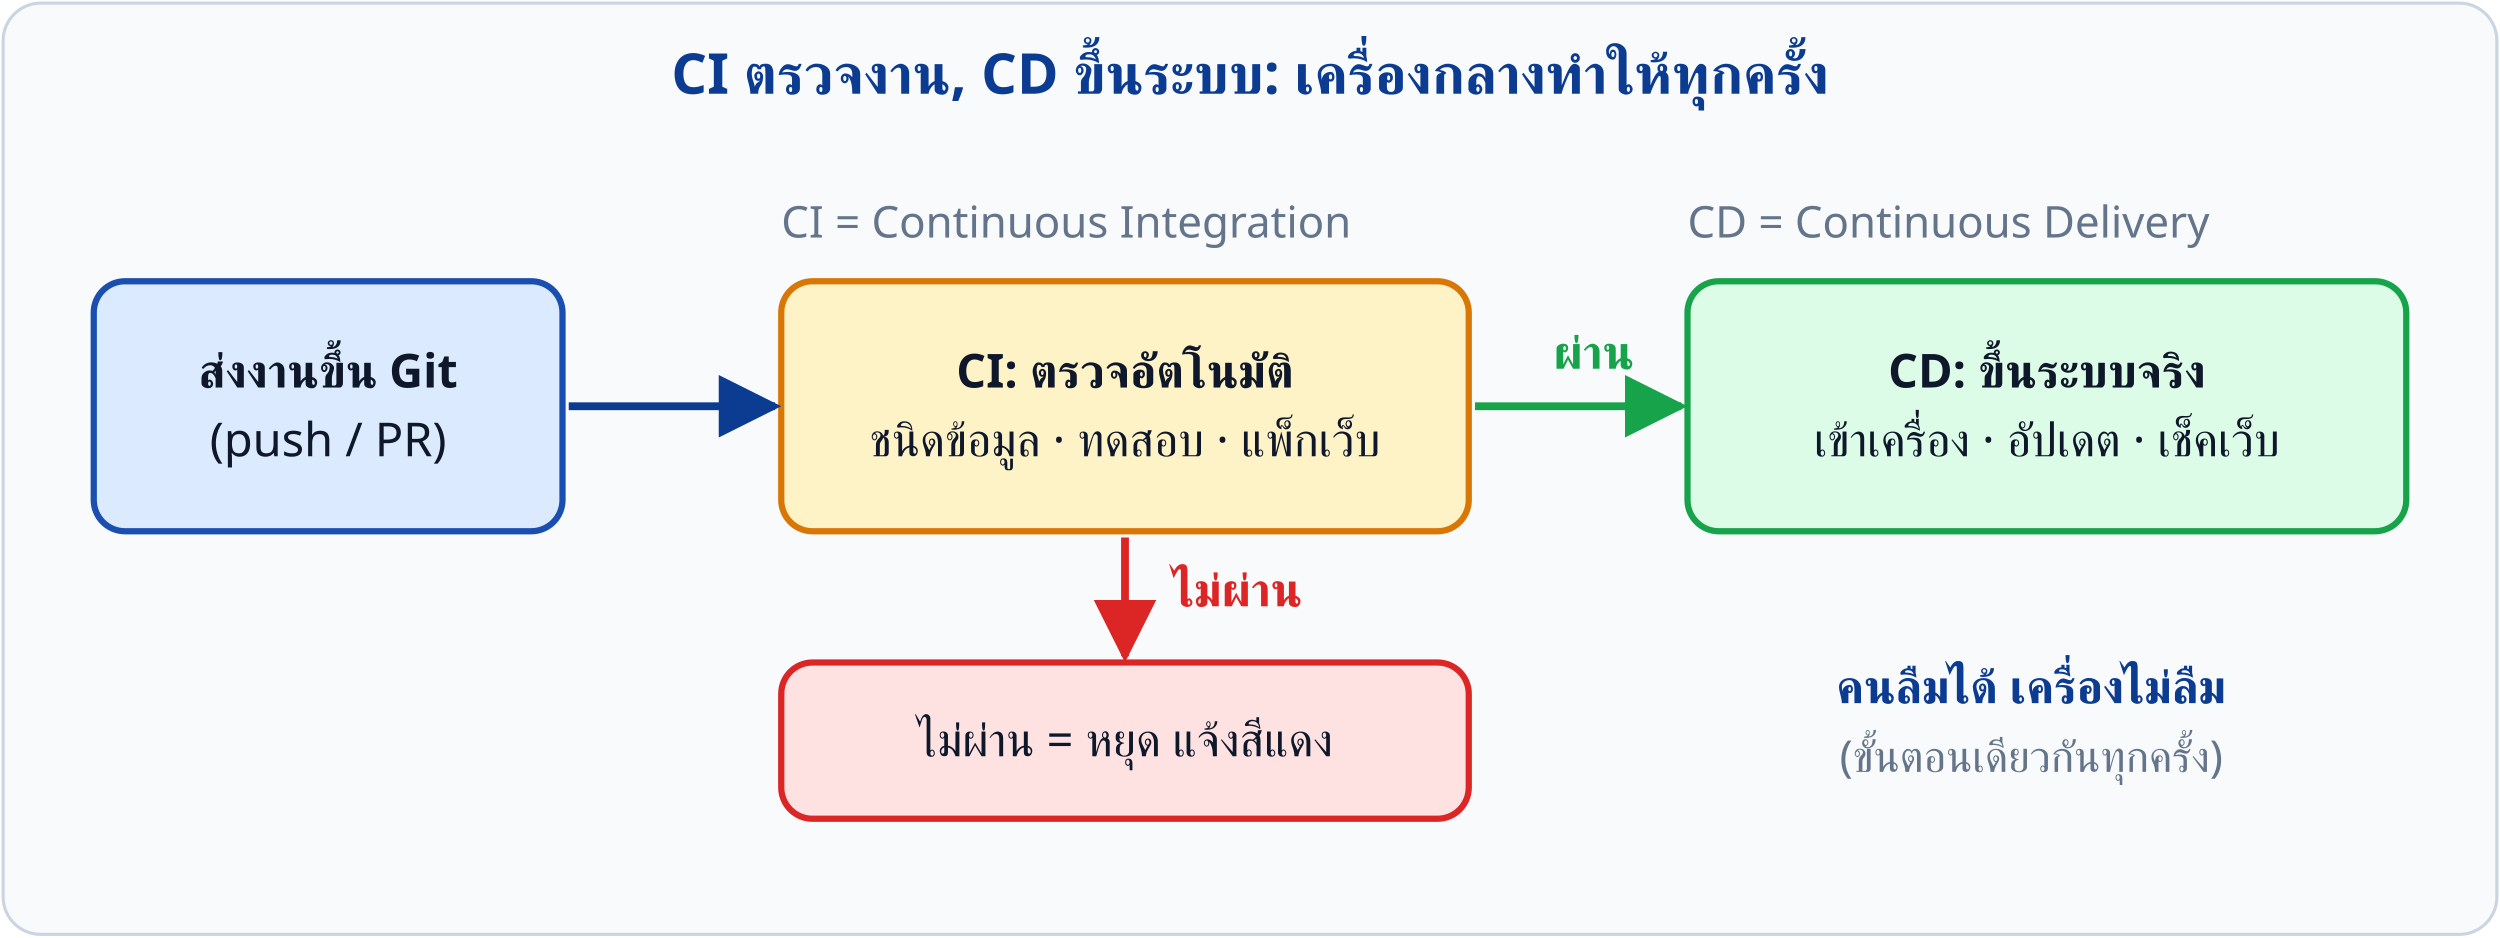
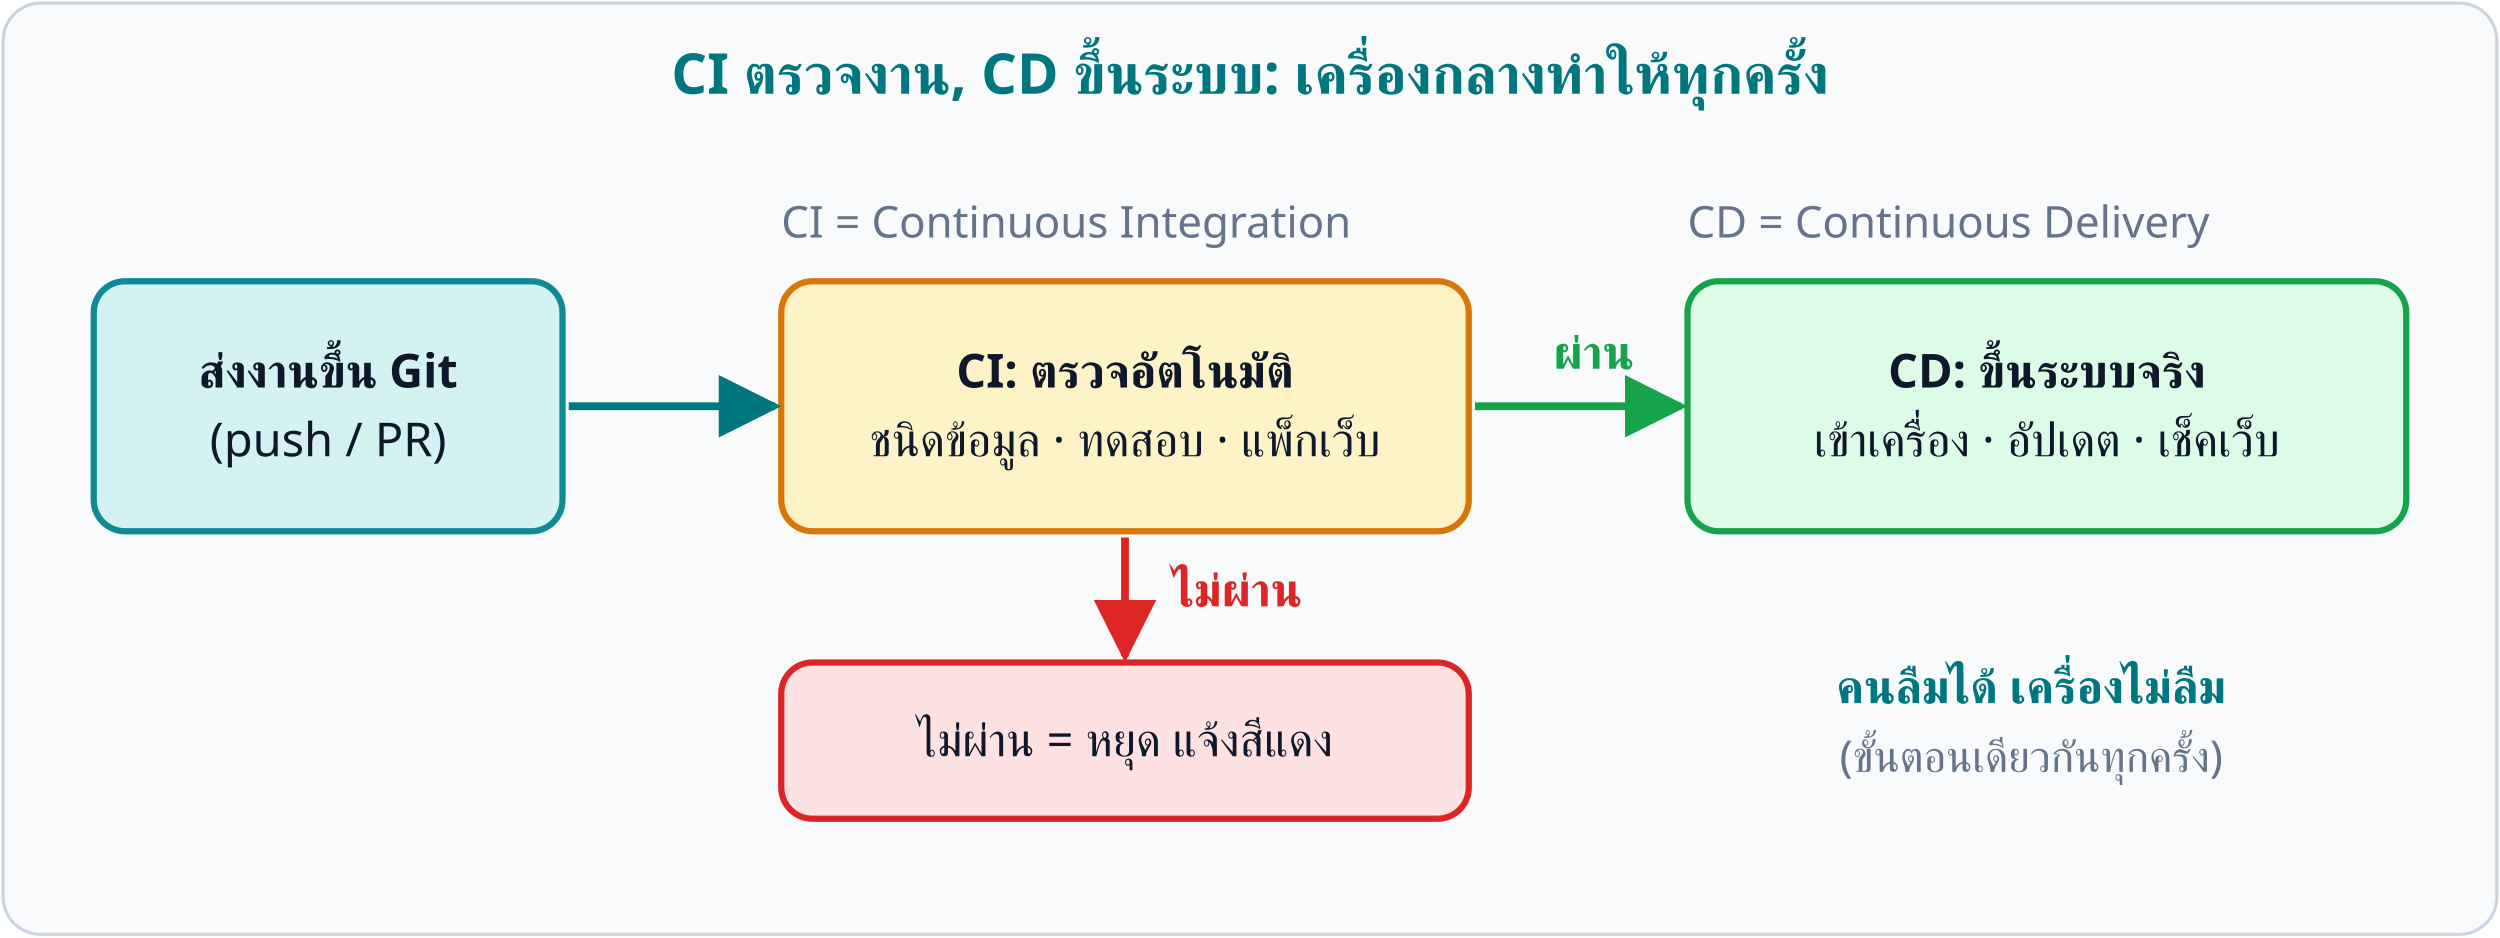
<svg xmlns="http://www.w3.org/2000/svg" viewBox="0 0 800 300" role="img" aria-label="CI กับ CD" font-family="'IBM Plex Sans Thai', Sarabun, sans-serif" font-size="16">
  <defs>
    <marker id="an" viewBox="0 0 10 10" refX="9" refY="5" markerWidth="8" markerHeight="8" orient="auto-start-reverse">
-       <path d="M0,0 L10,5 L0,10 z" fill="#0b3c91" />
+       <path d="M0,0 L10,5 L0,10 z" fill="#00767f" />
    </marker>
    <marker id="ab" viewBox="0 0 10 10" refX="9" refY="5" markerWidth="8" markerHeight="8" orient="auto-start-reverse">
-       <path d="M0,0 L10,5 L0,10 z" fill="#1a4fb0" />
+       <path d="M0,0 L10,5 L0,10 z" fill="#0e8a94" />
    </marker>
    <marker id="ao" viewBox="0 0 10 10" refX="9" refY="5" markerWidth="8" markerHeight="8" orient="auto-start-reverse">
      <path d="M0,0 L10,5 L0,10 z" fill="#d97706" />
    </marker>
    <marker id="ag" viewBox="0 0 10 10" refX="9" refY="5" markerWidth="8" markerHeight="8" orient="auto-start-reverse">
      <path d="M0,0 L10,5 L0,10 z" fill="#16a34a" />
    </marker>
    <marker id="ar" viewBox="0 0 10 10" refX="9" refY="5" markerWidth="8" markerHeight="8" orient="auto-start-reverse">
      <path d="M0,0 L10,5 L0,10 z" fill="#dc2626" />
    </marker>
    <marker id="as" viewBox="0 0 10 10" refX="9" refY="5" markerWidth="8" markerHeight="8" orient="auto-start-reverse">
      <path d="M0,0 L10,5 L0,10 z" fill="#64748b" />
    </marker>
  </defs>
  <rect x="1" y="1" width="798" height="298" rx="12" fill="#f8fafc" stroke="#cbd5e1" />
-   <text x="400" y="30" font-size="18" text-anchor="middle" fill="#0b3c91" font-weight="bold">CI ตรวจงาน, CD ขึ้นระบบ: เครื่องกลางทำให้ทุกครั้ง</text>
-   <rect x="30" y="90" width="150" height="80" rx="10" fill="#dbeafe" stroke="#1a4fb0" stroke-width="2" />
+   <text x="400" y="30" font-size="18" text-anchor="middle" fill="#00767f" font-weight="bold">CI ตรวจงาน, CD ขึ้นระบบ: เครื่องกลางทำให้ทุกครั้ง</text>
+   <rect x="30" y="90" width="150" height="80" rx="10" fill="#d5f2f3" stroke="#0e8a94" stroke-width="2" />
  <text x="105.0" y="124.0" font-size="15" text-anchor="middle" fill="#0f172a" font-weight="bold">ส่งงานขึ้น Git</text>
  <text x="105.0" y="146.0" font-size="15" text-anchor="middle" fill="#0f172a" font-weight="normal">(push / PR)</text>
  <rect x="250" y="90" width="220" height="80" rx="10" fill="#fef3c7" stroke="#d97706" stroke-width="2" />
  <text x="360.0" y="124.0" font-size="15" text-anchor="middle" fill="#0f172a" font-weight="bold">CI: ตรวจอัตโนมัติ</text>
  <text x="360.0" y="146.0" font-size="15" text-anchor="middle" fill="#0f172a" font-weight="normal">ชนิดข้อมูล · ทดสอบ · แพ็กเว็บ</text>
  <rect x="540" y="90" width="230" height="80" rx="10" fill="#dcfce7" stroke="#16a34a" stroke-width="2" />
  <text x="655.0" y="124.0" font-size="15" text-anchor="middle" fill="#0f172a" font-weight="bold">CD: ขึ้นระบบจริง</text>
  <text x="655.0" y="146.0" font-size="15" text-anchor="middle" fill="#0f172a" font-weight="normal">เข้าเครื่อง · อัปเดต · เช็คเว็บ</text>
-   <line x1="182" y1="130" x2="248" y2="130" stroke="#0b3c91" stroke-width="2.5" marker-end="url(#an)" />
+   <line x1="182" y1="130" x2="248" y2="130" stroke="#00767f" stroke-width="2.5" marker-end="url(#an)" />
  <line x1="472" y1="130" x2="538" y2="130" stroke="#16a34a" stroke-width="2.5" marker-end="url(#ag)" />
  <text x="510" y="118" font-size="15" text-anchor="middle" fill="#16a34a" font-weight="bold">ผ่าน</text>
  <text x="250" y="76" font-size="14" text-anchor="start" fill="#64748b" font-weight="normal">CI = Continuous Integration</text>
  <text x="540" y="76" font-size="14" text-anchor="start" fill="#64748b" font-weight="normal">CD = Continuous Delivery</text>
  <line x1="360" y1="172" x2="360" y2="210" stroke="#dc2626" stroke-width="2.5" marker-end="url(#ar)" />
  <rect x="250" y="212" width="220" height="50" rx="10" fill="#fee2e2" stroke="#dc2626" stroke-width="2" />
  <text x="360.0" y="242.0" font-size="15" text-anchor="middle" fill="#0f172a" font-weight="normal">ไม่ผ่าน = หยุด แจ้งสีแดง</text>
  <text x="375" y="194" font-size="15" text-anchor="start" fill="#dc2626" font-weight="bold">ไม่ผ่าน</text>
-   <text x="650" y="225" font-size="15" text-anchor="middle" fill="#0b3c91" font-weight="bold">คนลืมได้ เครื่องไม่ลืม</text>
+   <text x="650" y="225" font-size="15" text-anchor="middle" fill="#00767f" font-weight="bold">คนลืมได้ เครื่องไม่ลืม</text>
  <text x="650" y="247" font-size="14" text-anchor="middle" fill="#64748b" font-weight="normal">(ขั้นตอนเดียวกันทุกครั้ง)</text>
</svg>
